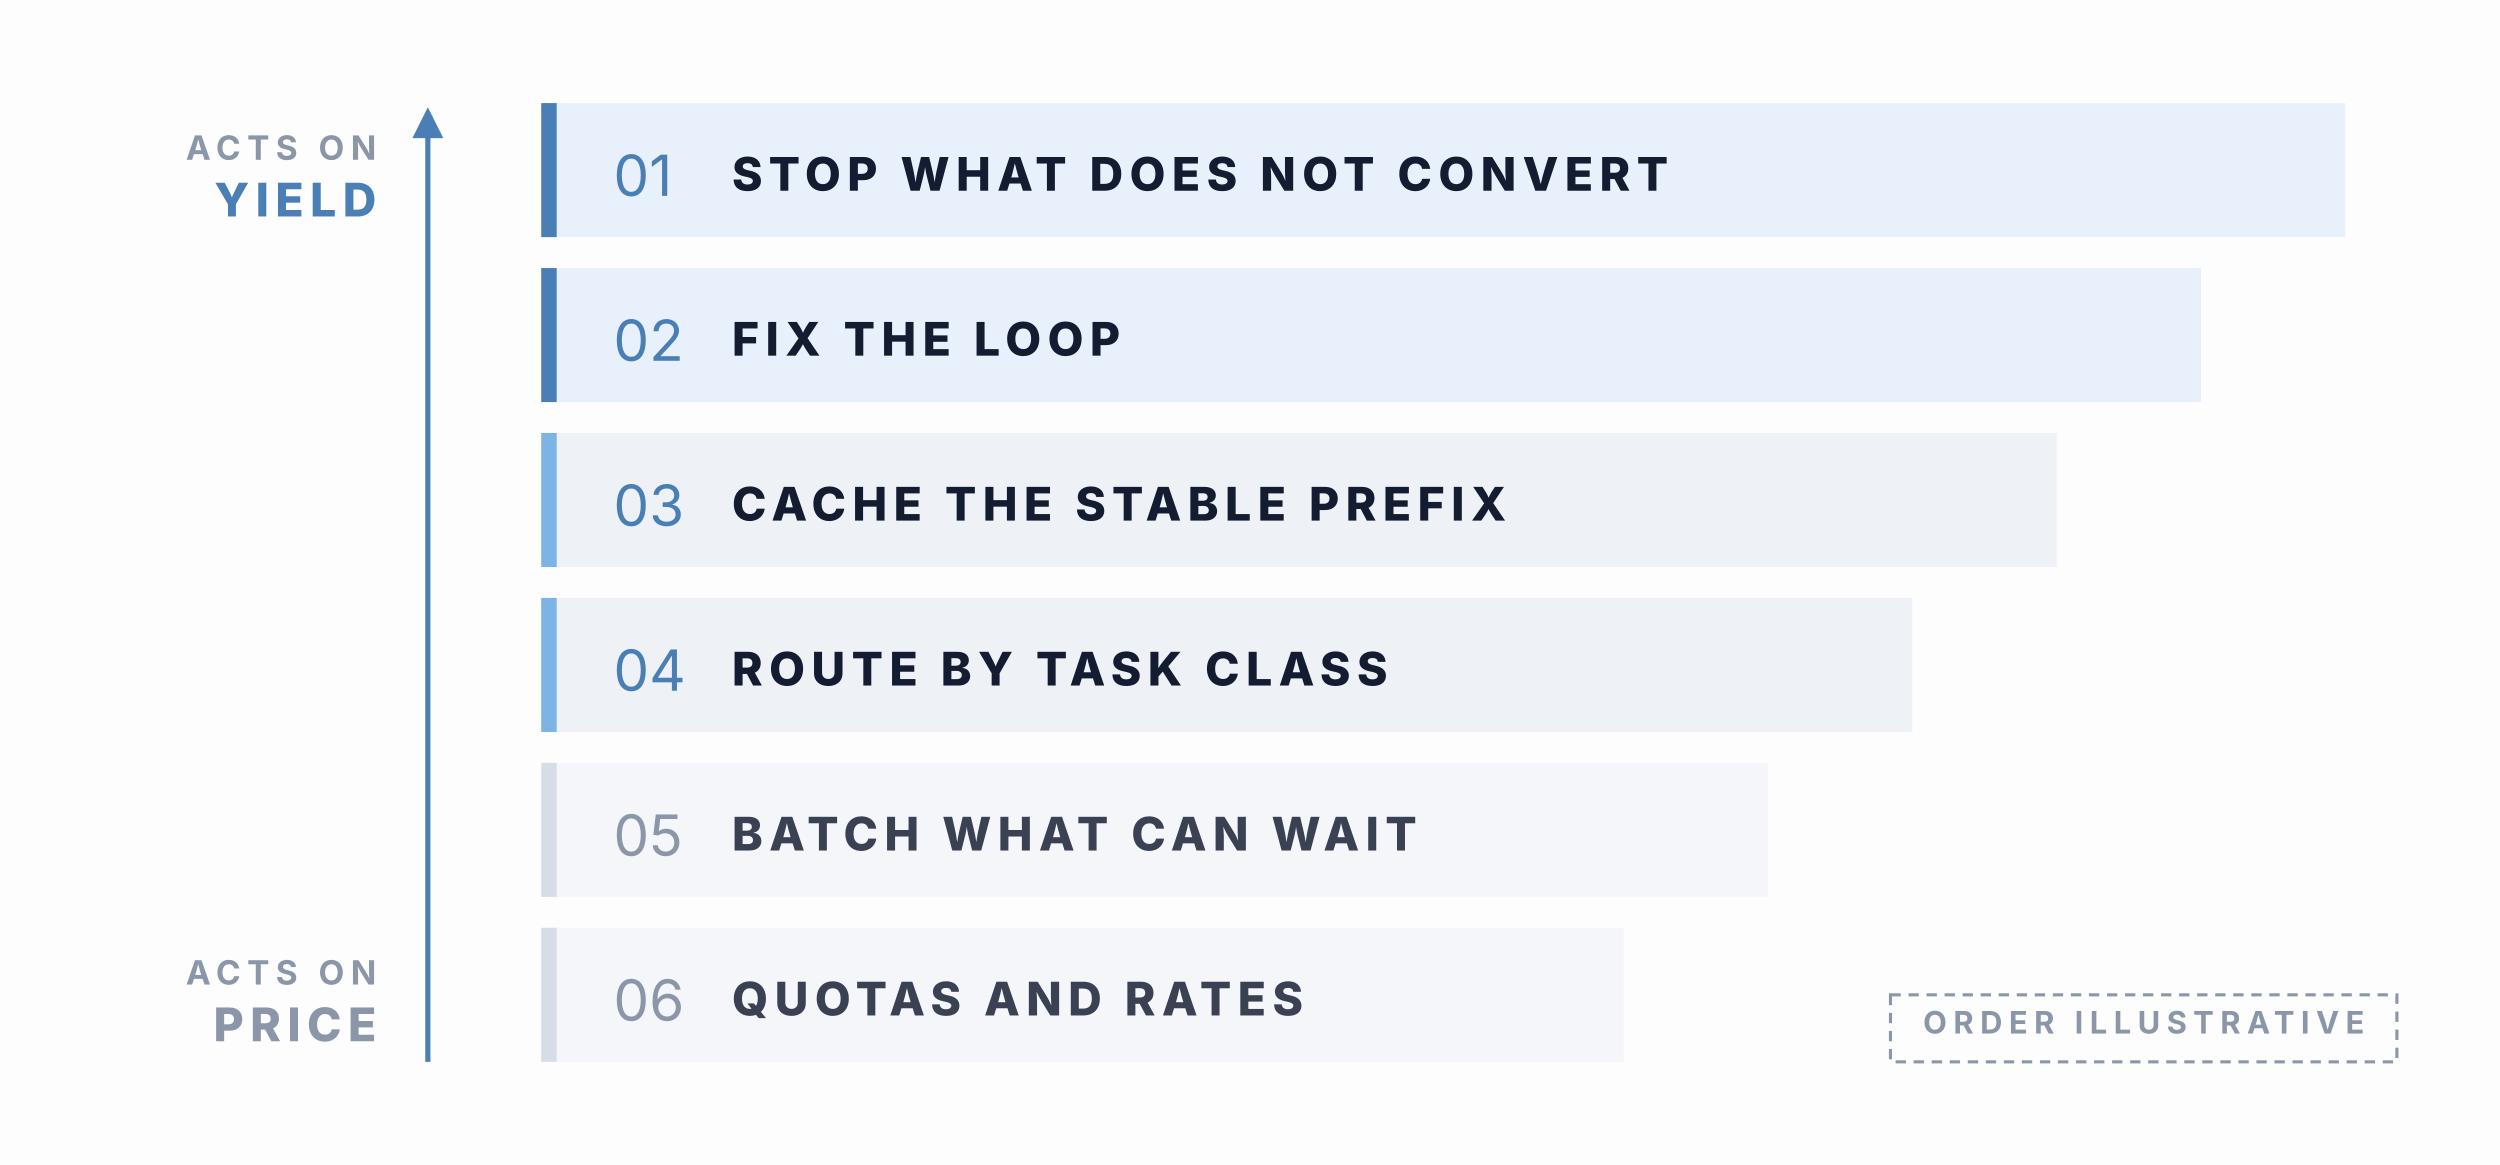
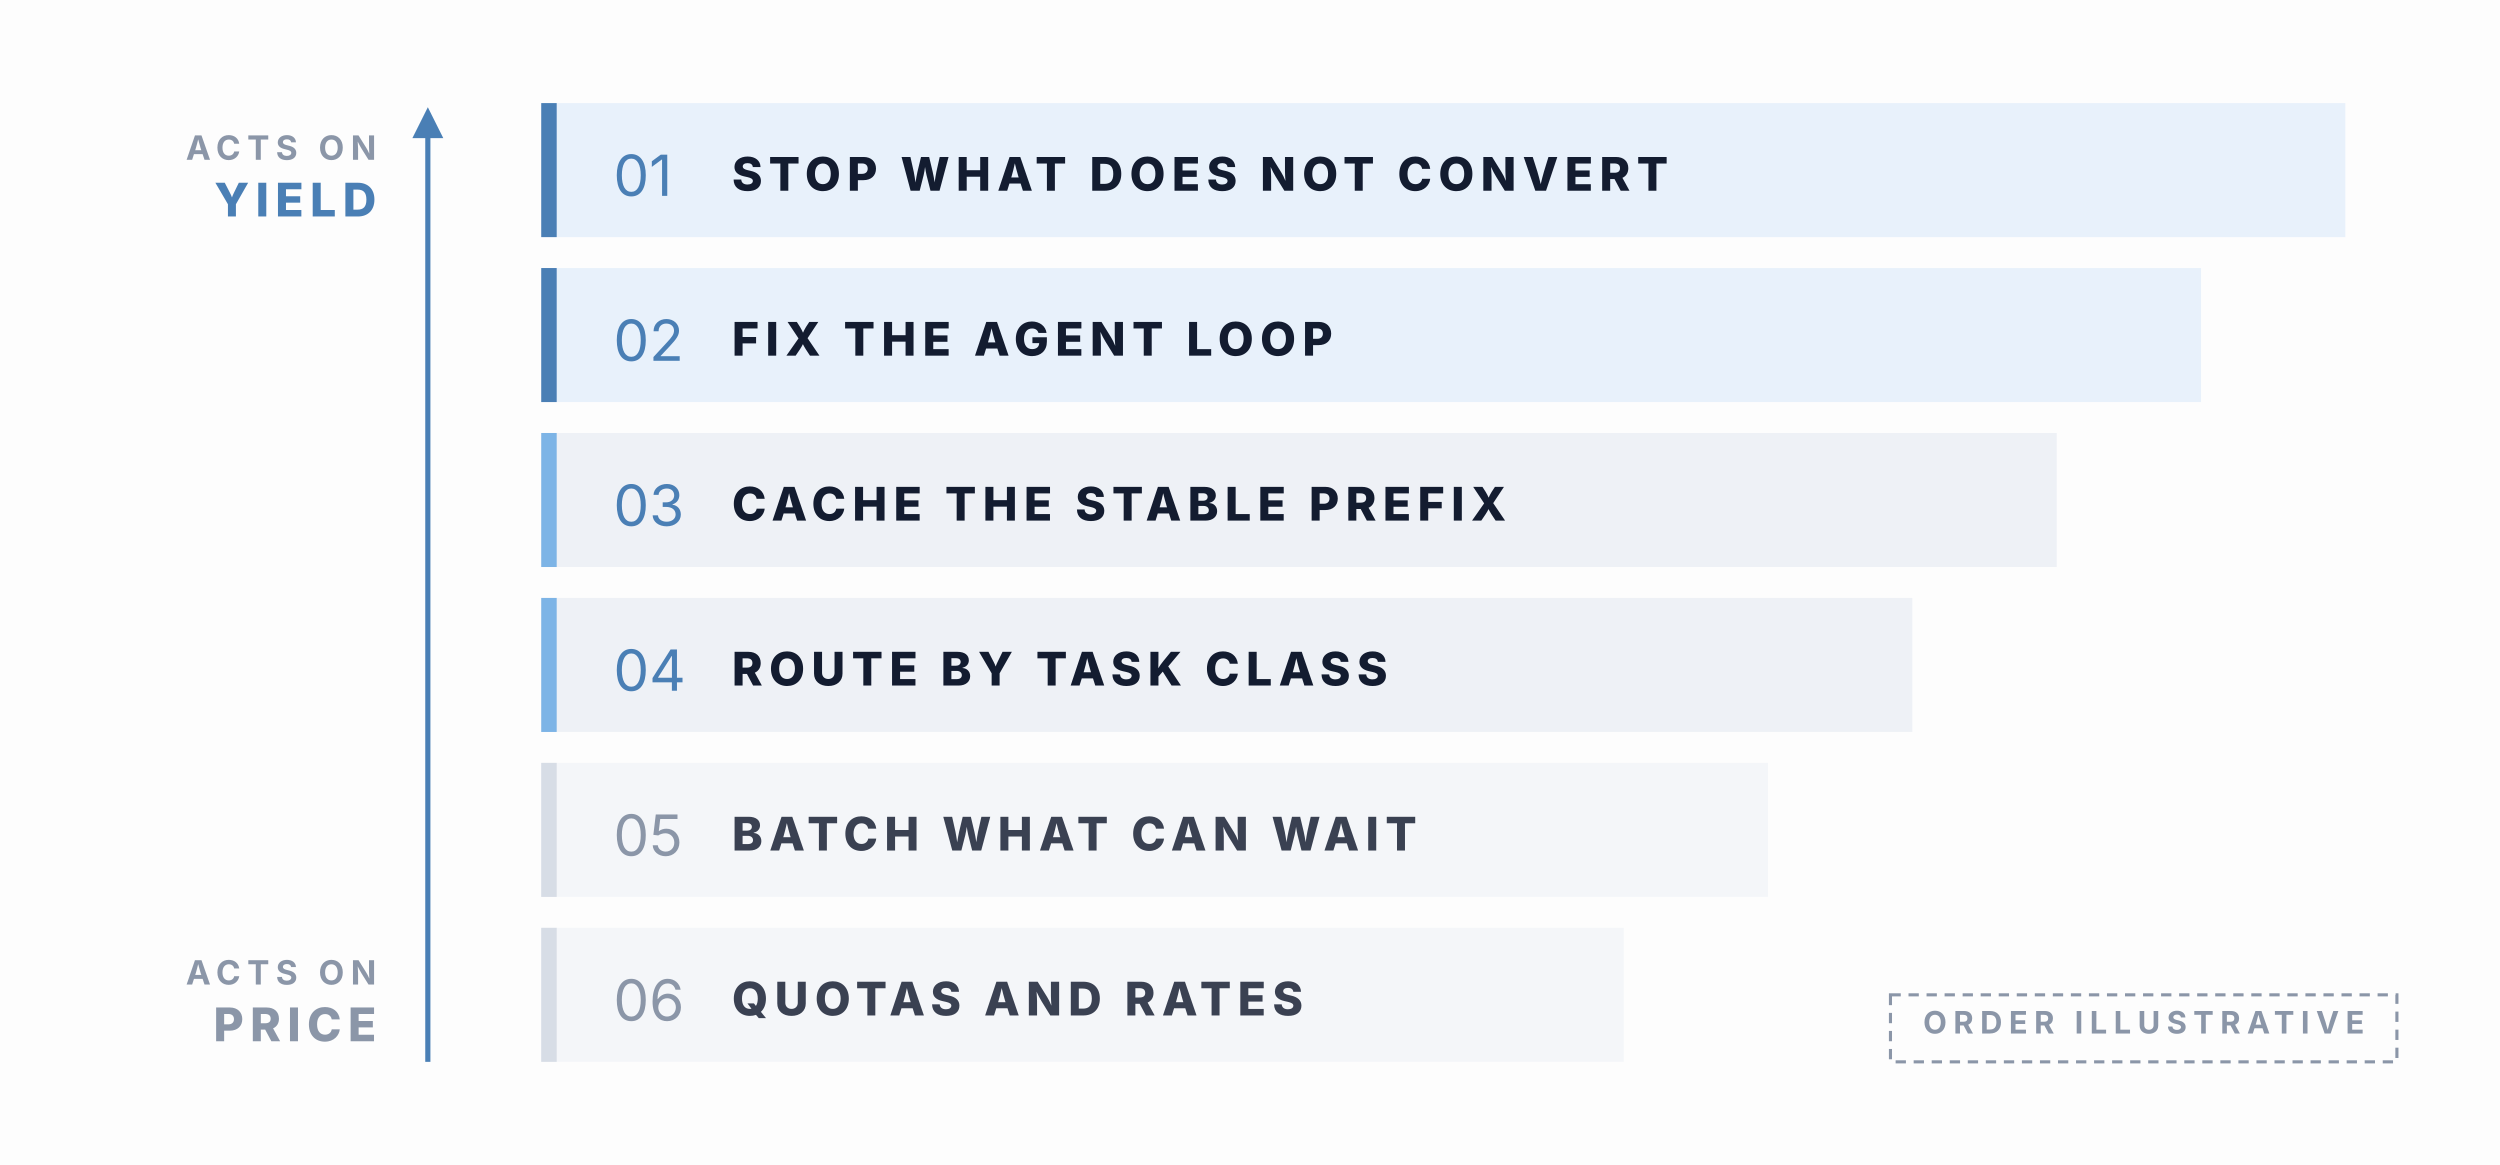
<svg xmlns="http://www.w3.org/2000/svg" viewBox="0 0 970 452" width="970" height="452" role="img" aria-labelledby="fig-c7-lever-ladder-title fig-c7-lever-ladder-desc">
  <defs>
    <marker id="fig-c7-lever-ladder-arrow" viewBox="0 0 10 10" refX="8" refY="5" markerWidth="6" markerHeight="6" orient="auto-start-reverse">
      <path d="M0 0L10 5L0 10z" fill="#4a7fb5" />
    </marker>
    <marker id="fig-c7-lever-ladder-arrow-m" viewBox="0 0 10 10" refX="8" refY="5" markerWidth="6" markerHeight="6" orient="auto-start-reverse">
      <path d="M0 0L10 5L0 10z" fill="#8b96a8" />
    </marker>
  </defs>
  <rect width="970" height="452" fill="#fdfdfd" />
  <path d="M166 412V44" stroke="#4a7fb5" stroke-width="2" marker-end="url(#fig-c7-lever-ladder-arrow)" />
  <text x="146" y="62" font-family="Inter, sans-serif" font-size="13" font-weight="700" fill="#8b96a8" text-anchor="end" letter-spacing="2.5">ACTS ON</text>
  <text x="146" y="84" font-family="Inter, sans-serif" font-size="18" font-weight="800" fill="#4a7fb5" text-anchor="end" letter-spacing="2.5">YIELD</text>
  <text x="146" y="382" font-family="Inter, sans-serif" font-size="13" font-weight="700" fill="#8b96a8" text-anchor="end" letter-spacing="2.5">ACTS ON</text>
  <text x="146" y="404" font-family="Inter, sans-serif" font-size="18" font-weight="800" fill="#8b96a8" text-anchor="end" letter-spacing="2.5">PRICE</text>
  <rect x="210" y="40" width="700" height="52" fill="#e8f1fb" />
  <rect x="210" y="40" width="6" height="52" fill="#4a7fb5" />
  <text x="238" y="76" font-family="Anton, Inter, sans-serif" font-size="22" fill="#4a7fb5" text-anchor="start">01</text>
  <text x="284" y="74" font-family="Inter, sans-serif" font-size="18" font-weight="800" fill="#131c30" text-anchor="start" letter-spacing="2.5">STOP WHAT DOES NOT CONVERT</text>
  <rect x="210" y="104" width="644" height="52" fill="#e8f1fb" />
  <rect x="210" y="104" width="6" height="52" fill="#4a7fb5" />
  <text x="238" y="140" font-family="Anton, Inter, sans-serif" font-size="22" fill="#4a7fb5" text-anchor="start">02</text>
-   <text x="284" y="138" font-family="Inter, sans-serif" font-size="18" font-weight="800" fill="#131c30" text-anchor="start" letter-spacing="2.5">FIX THE LOOP</text>
+   <text x="284" y="138" font-family="Inter, sans-serif" font-size="18" font-weight="800" fill="#131c30" text-anchor="start" letter-spacing="2.5">FIX THE AGENT LOOP</text>
  <rect x="210" y="168" width="588" height="52" fill="#eef1f6" />
  <rect x="210" y="168" width="6" height="52" fill="#7db4e6" />
  <text x="238" y="204" font-family="Anton, Inter, sans-serif" font-size="22" fill="#4a7fb5" text-anchor="start">03</text>
  <text x="284" y="202" font-family="Inter, sans-serif" font-size="18" font-weight="800" fill="#131c30" text-anchor="start" letter-spacing="2.5">CACHE THE STABLE PREFIX</text>
  <rect x="210" y="232" width="532" height="52" fill="#eef1f6" />
  <rect x="210" y="232" width="6" height="52" fill="#7db4e6" />
  <text x="238" y="268" font-family="Anton, Inter, sans-serif" font-size="22" fill="#4a7fb5" text-anchor="start">04</text>
  <text x="284" y="266" font-family="Inter, sans-serif" font-size="18" font-weight="800" fill="#131c30" text-anchor="start" letter-spacing="2.5">ROUTE BY TASK CLASS</text>
  <rect x="210" y="296" width="476" height="52" fill="#f4f6f9" />
  <rect x="210" y="296" width="6" height="52" fill="#d7dde6" />
  <text x="238" y="332" font-family="Anton, Inter, sans-serif" font-size="22" fill="#8b96a8" text-anchor="start">05</text>
  <text x="284" y="330" font-family="Inter, sans-serif" font-size="18" font-weight="800" fill="#3a4152" text-anchor="start" letter-spacing="2.5">BATCH WHAT CAN WAIT</text>
  <rect x="210" y="360" width="420" height="52" fill="#f4f6f9" />
  <rect x="210" y="360" width="6" height="52" fill="#d7dde6" />
  <text x="238" y="396" font-family="Anton, Inter, sans-serif" font-size="22" fill="#8b96a8" text-anchor="start">06</text>
  <text x="284" y="394" font-family="Inter, sans-serif" font-size="18" font-weight="800" fill="#3a4152" text-anchor="start" letter-spacing="2.5">QUOTAS AND RATES</text>
  <rect x="733.5" y="386" width="196.5" height="26" fill="none" stroke="#8b96a8" stroke-width="1.2" stroke-dasharray="4 3" />
  <text x="831.75" y="401" font-family="Inter, sans-serif" font-size="12" font-weight="700" fill="#8b96a8" text-anchor="middle" letter-spacing="2.5">ORDER ILLUSTRATIVE</text>
</svg>
